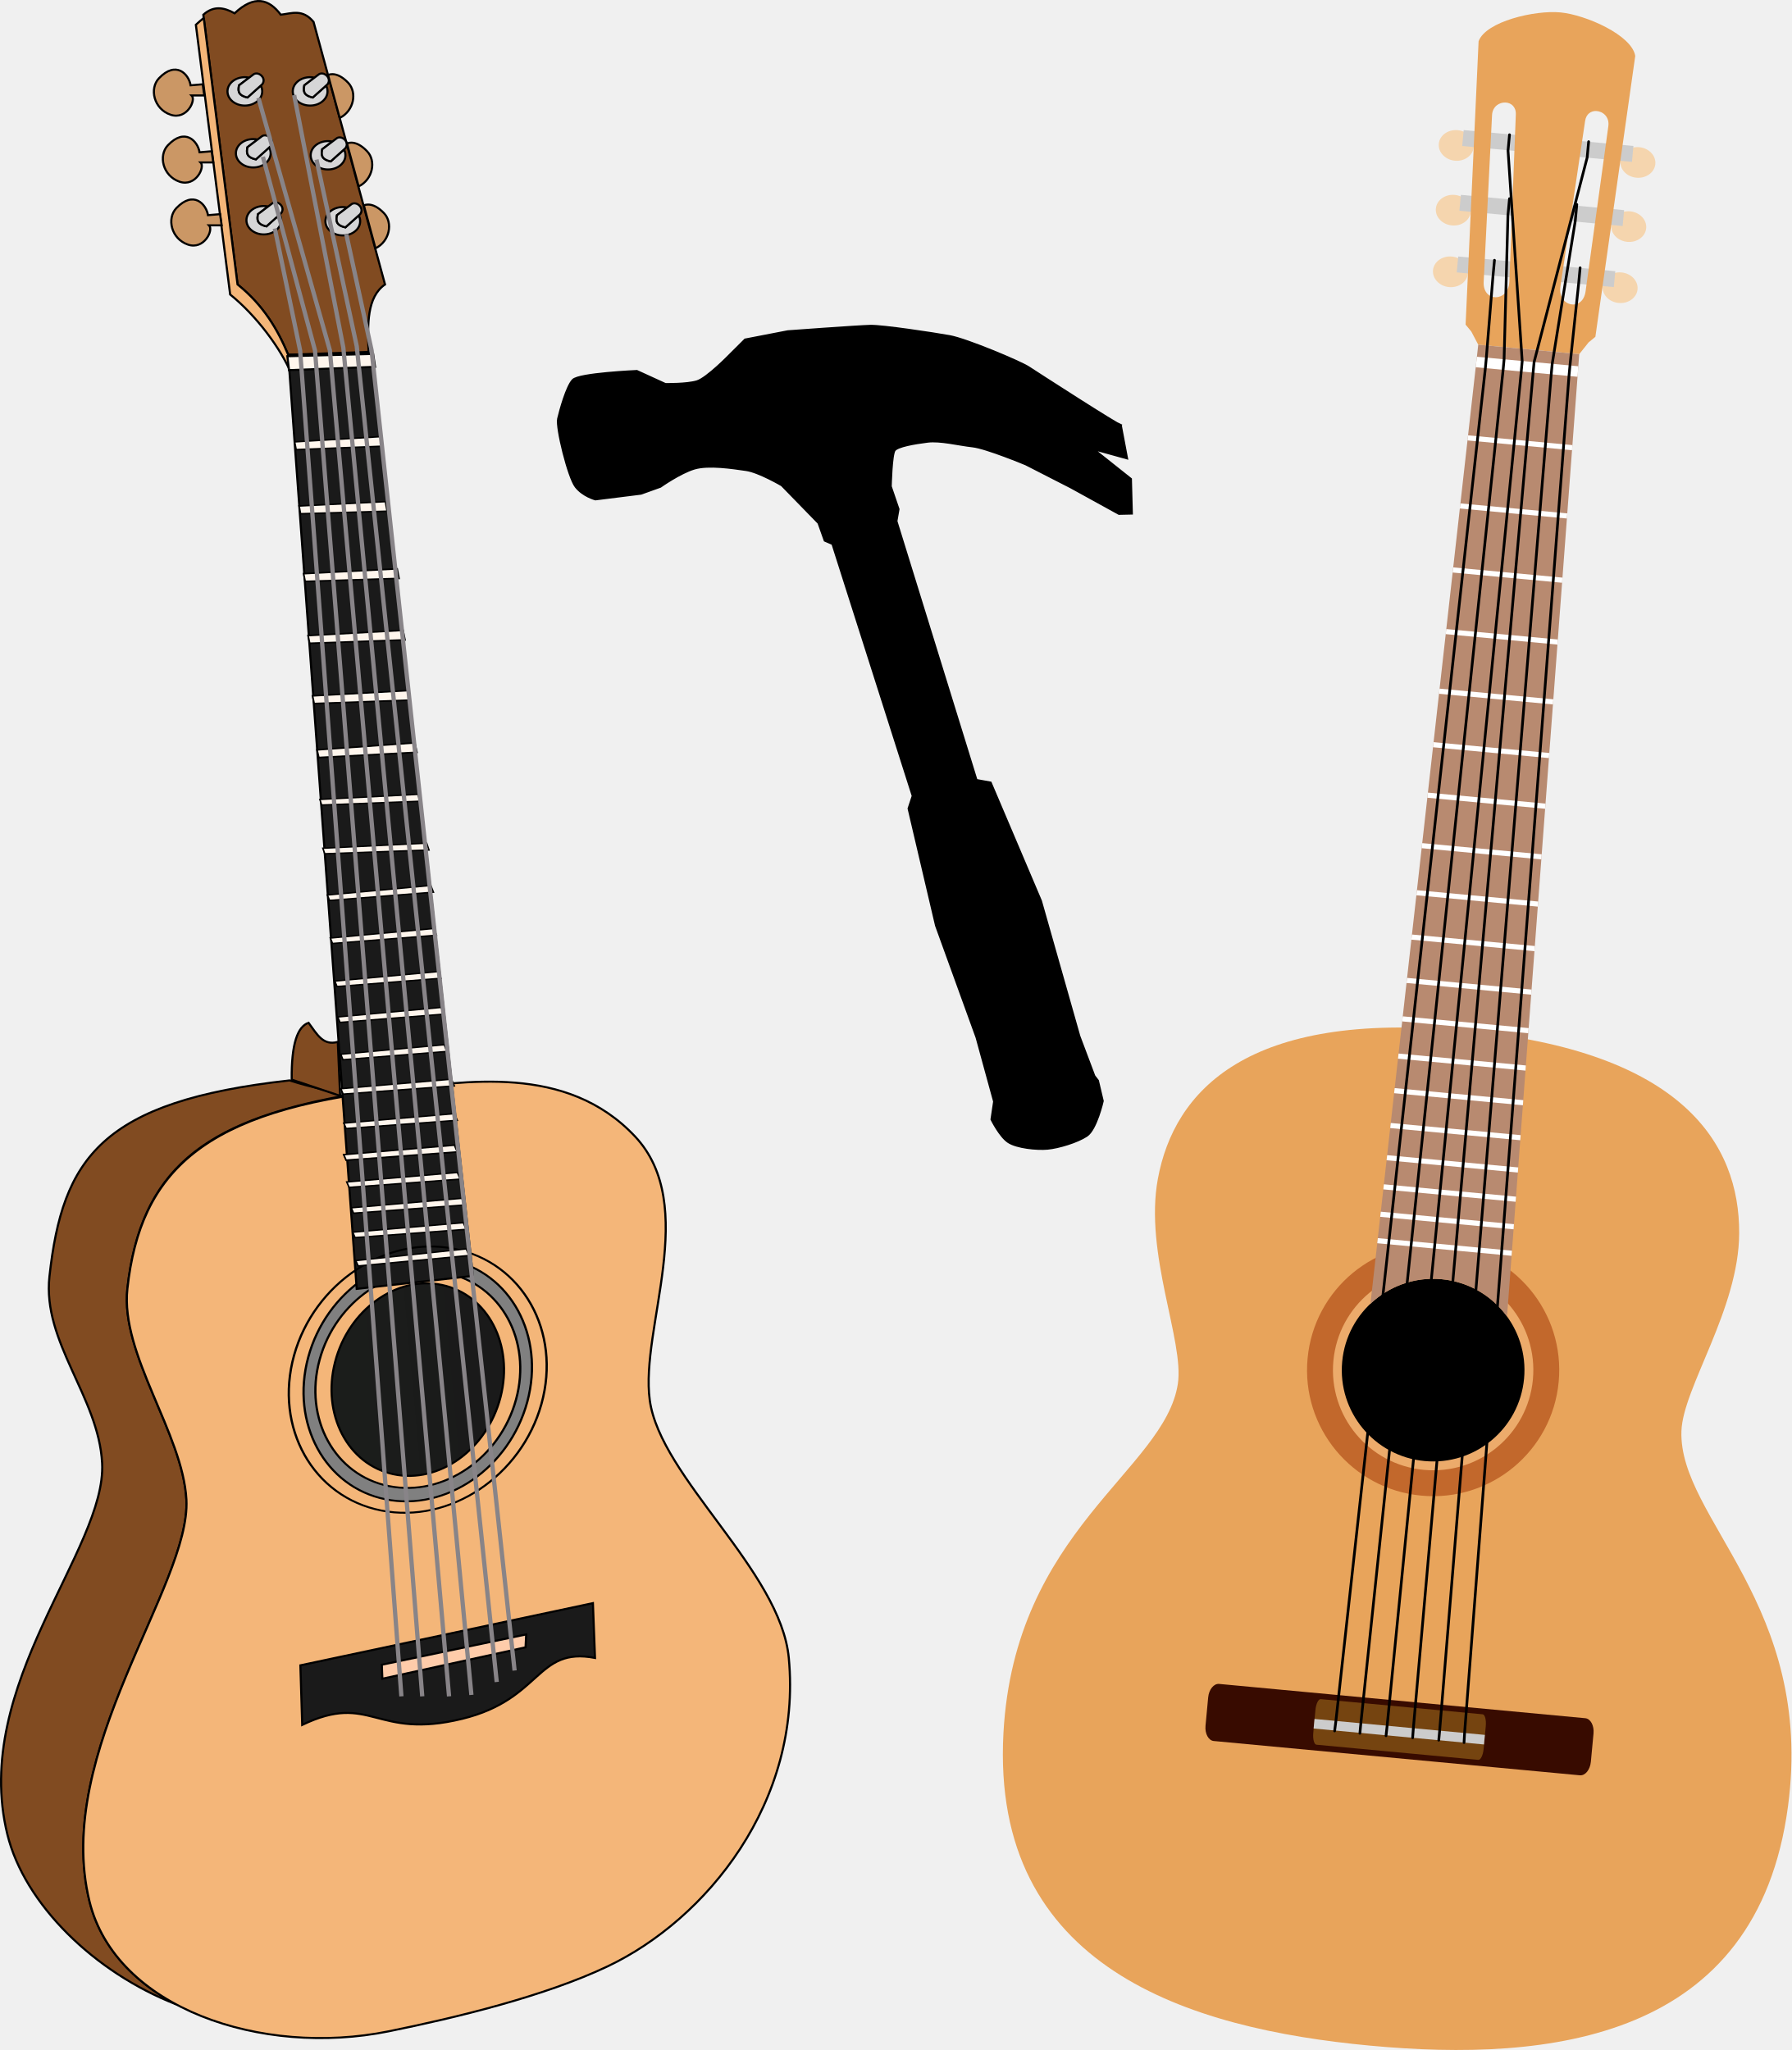
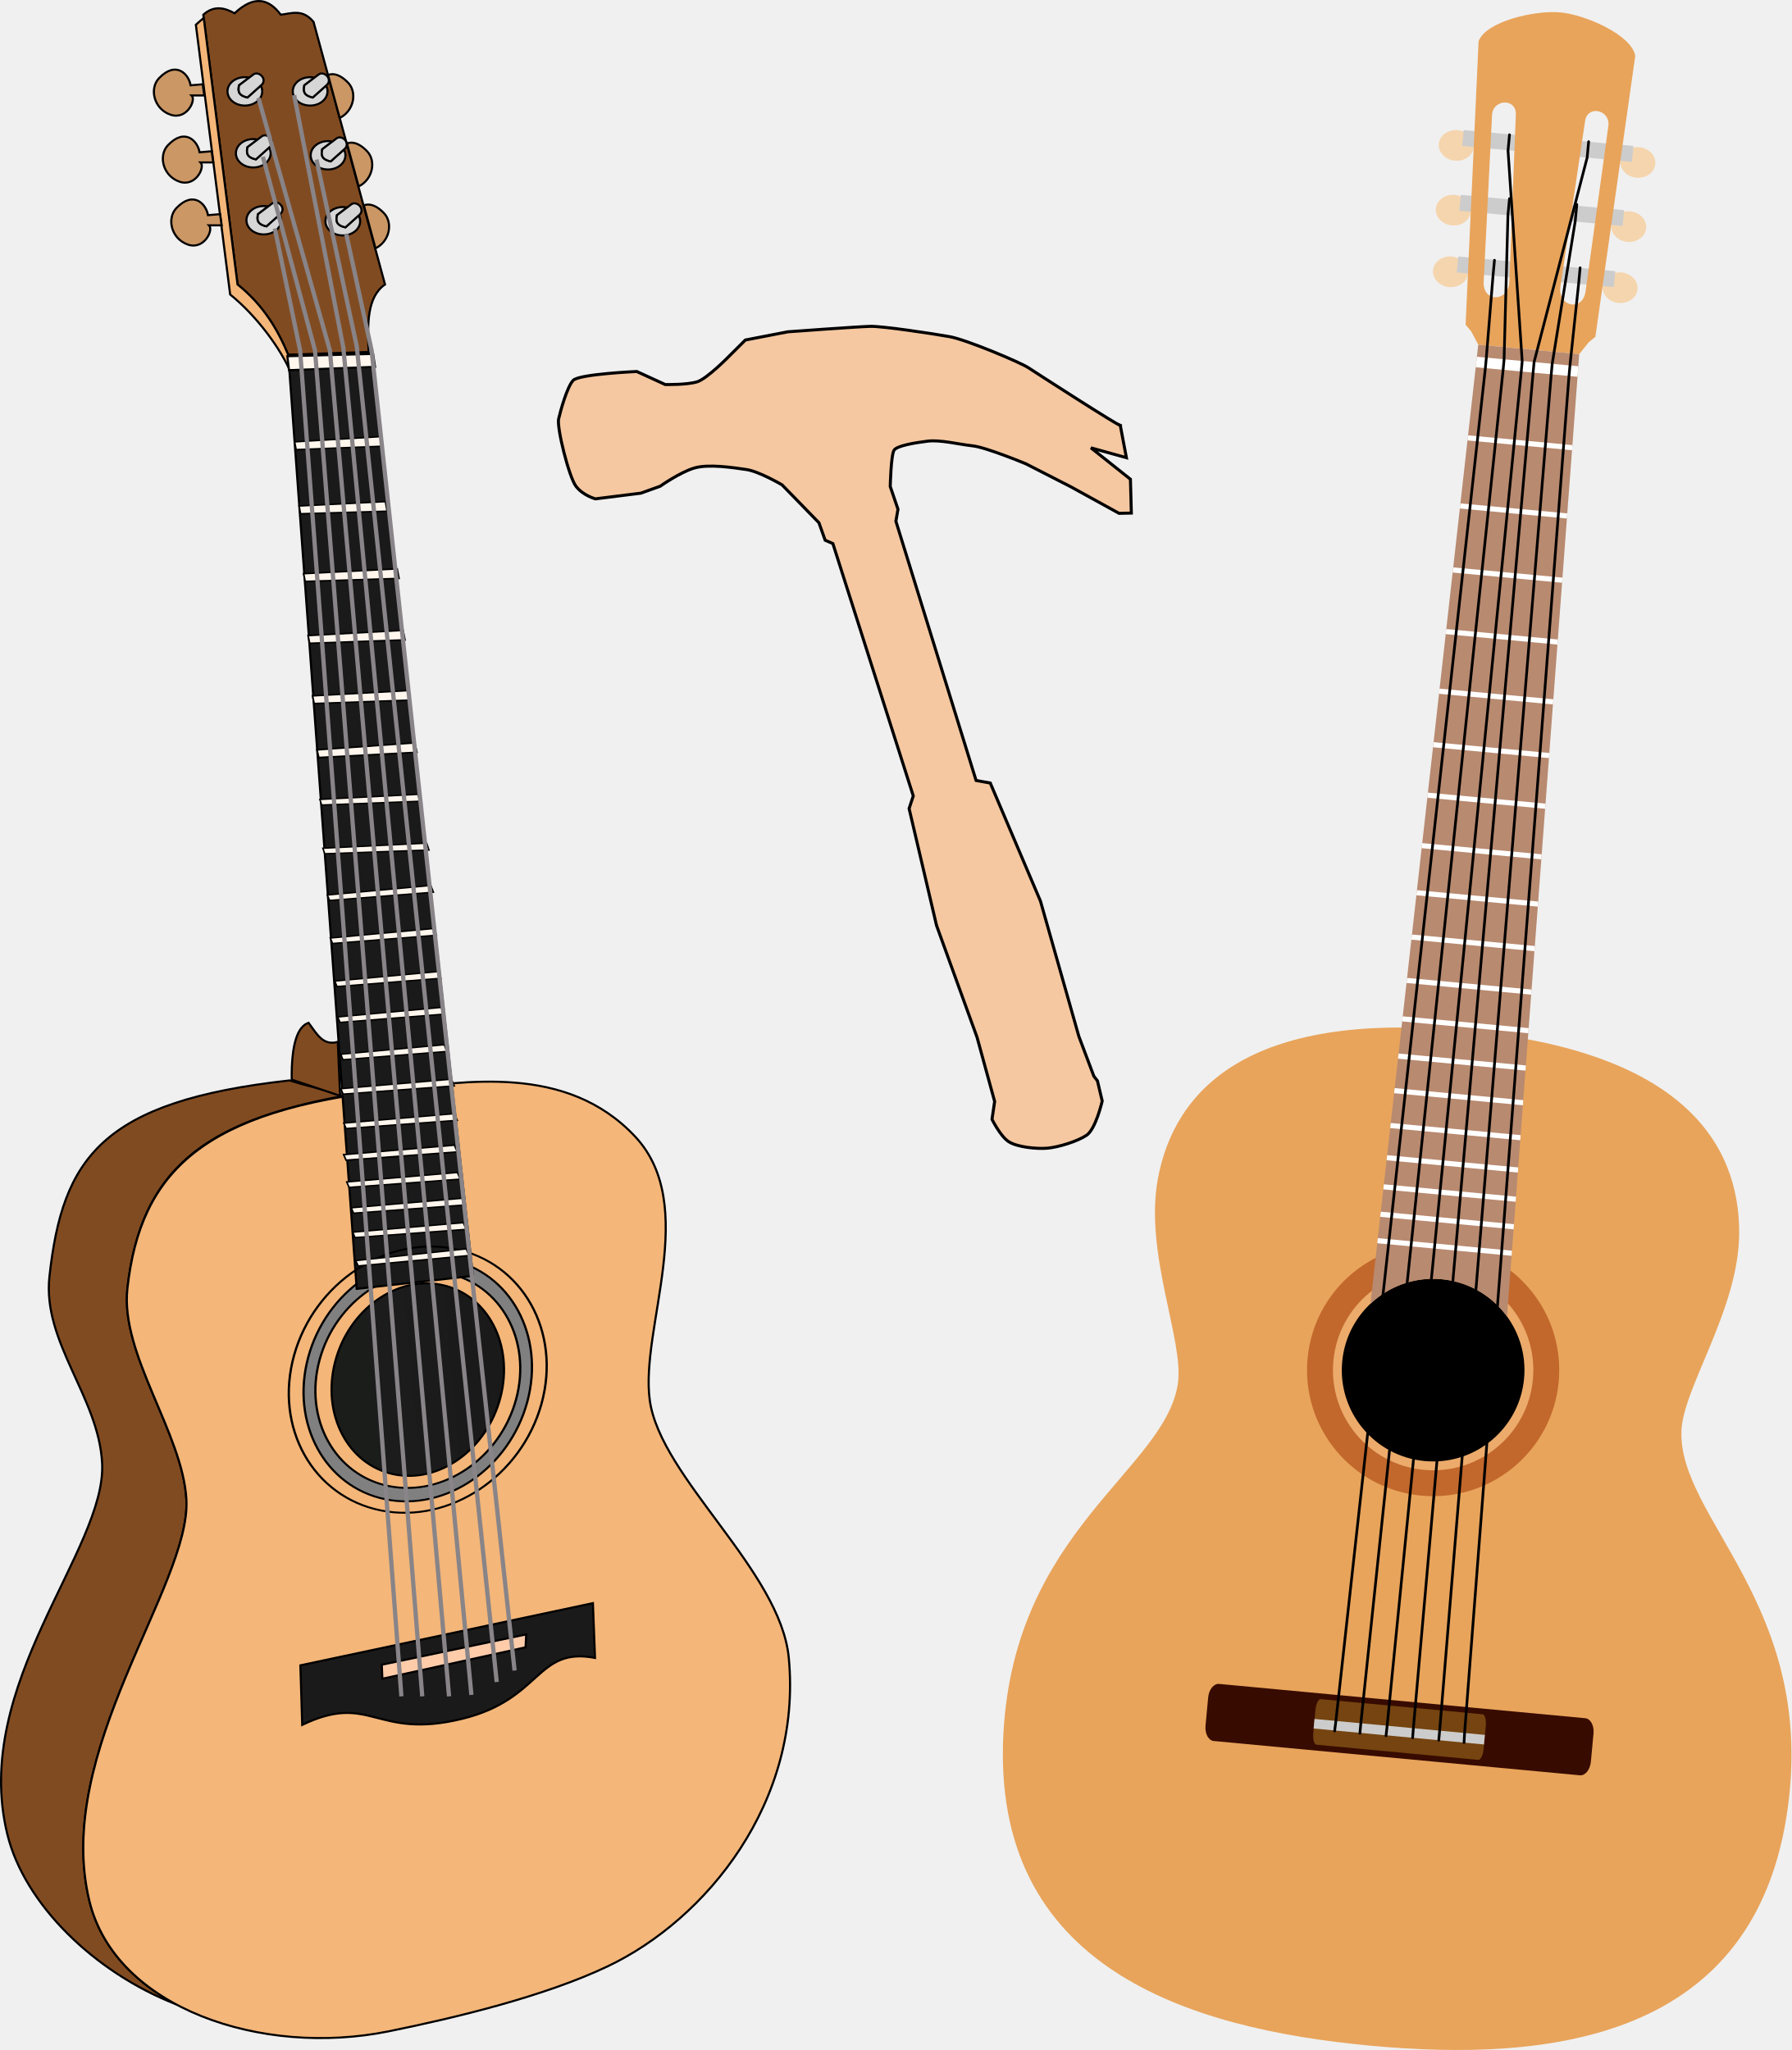
<svg xmlns="http://www.w3.org/2000/svg" id="svg2" viewBox="0 0 1327.495 1519.312" version="1.1" width="1327.495" height="1519.312">
  <defs id="defs64">
    <linearGradient id="linearGradient3468" y2="704.89" gradientUnits="userSpaceOnUse" y1="687.69" x2="359" x1="411.99">
      <stop id="stop3464" stop-color="#1a1a1a" offset="0" />
      <stop id="stop3466" stop-color="#1b1d1b" offset="1" />
    </linearGradient>
  </defs>
  <g id="layer1" transform="translate(2176.327,-294.0657)">
    <g id="g3951" transform="rotate(5.350792,-1331.477,1609.028)">
      <path id="path2959" transform="translate(-694.74,66.75)" fill="#f5d5ae" d="m -516.06,307.16 c -7.183,0 -13.031,5.067 -13.031,11.344 0,6.276 5.848,11.375 13.031,11.375 7.183,0 13,-5.099 13,-11.375 0,-6.276 -5.817,-11.344 -13,-11.344 z m 2.281,47.969 c -7.183,0 -13,5.099 -13,11.375 0,6.276 5.817,11.344 13,11.344 7.183,0 13,-5.067 13,-11.344 0,-6.276 -5.817,-11.375 -13,-11.375 z m 2.156,45.688 c -7.183,0 -13,5.067 -13,11.344 0,6.276 5.817,11.375 13,11.375 7.183,0 13,-5.099 13,-11.375 0,-6.276 -5.817,-11.344 -13,-11.344 z" />
      <path id="path2966" fill="#f5d5ae" d="m -1075.7,373.91 c 7.183,0 13.031,5.067 13.031,11.344 0,6.276 -5.848,11.375 -13.031,11.375 -7.183,0 -13,-5.099 -13,-11.375 0,-6.276 5.817,-11.344 13,-11.344 z m -2.281,47.969 c 7.183,0 13,5.099 13,11.375 0,6.276 -5.817,11.344 -13,11.344 -7.183,0 -13,-5.067 -13,-11.344 0,-6.276 5.817,-11.375 13,-11.375 z m -2.156,45.688 c 7.183,0 13,5.067 13,11.344 0,6.276 -5.817,11.375 -13,11.375 -7.183,0 -13,-5.099 -13,-11.375 0,-6.276 5.817,-11.344 13,-11.344 z" />
      <path id="path2922" transform="translate(-694.74,66.75)" fill="#e8a45b" d="m -448.5,971.16 c -162.02,0 -210.38,64.536 -216.31,130.44 -5.056,56.174 30.797,117.94 28.906,150 -3.818,64.754 -110.42,119.07 -104.53,269.72 6.818,174.33 157.45,205.31 291.94,205.31 134.48,0 285.12,-30.982 291.94,-205.31 5.892,-150.65 -100.74,-204.96 -104.56,-269.72 -1.891,-32.062 33.994,-93.826 28.938,-150 -5.932,-65.902 -54.294,-130.44 -216.31,-130.44 z" />
      <rect id="rect2949" rx="0" ry="0" height="11.835" width="116.9" y="467.08" x="-1201.7" fill="#cccccc" />
      <rect id="rect2951" rx="0" ry="0" height="11.835" width="121.49" y="421.41" x="-1204" fill="#cccccc" />
      <rect id="rect2953" rx="0" ry="0" height="11.835" width="126.32" y="373.42" x="-1206.4" fill="#cccccc" />
      <path id="path3866" transform="translate(-694.74,66.75)" fill="#e8a45b" d="m -448.5,213.16 c -18.913,0 -54.345,11.792 -58.312,26.938 l 10,210 4.656,4.656 6.062,9.281 h 75.156 l 6.062,-9.281 4.656,-4.656 10,-210 c -3.967,-15.145 -39.368,-26.938 -58.281,-26.938 z m -34.156,70.281 c 4.087,-0.15 8.063,2.401 8.375,8.094 l 6.781,123.94 c 0.824,15.054 -18.266,17.268 -18.938,1.781 l -5.344,-123.56 c -0.279,-6.431 4.493,-10.08 9.125,-10.25 z m 67.5,0 c 4.868,-0.254 10.233,3.441 9.938,10.25 l -5.375,123.56 c -0.671,15.487 -19.731,13.273 -18.906,-1.781 l 6.781,-123.94 c 0.291,-5.313 3.776,-7.896 7.562,-8.094 z" />
      <path id="path2916" transform="matrix(0.98404,0,0,0.98404,-701.9,86.279)" fill="#c2682c" d="m -353.55,1223.8 c 0,52.442 -42.513,94.954 -94.954,94.954 -52.442,0 -94.954,-42.512 -94.954,-94.954 0,-52.442 42.513,-94.954 94.954,-94.954 52.442,0 94.954,42.512 94.954,94.954 z" />
      <path id="path2918" transform="matrix(0.78191,0,0,0.78191,-792.55,333.65)" fill="#ecab6b" d="m -353.55,1223.8 c 0,52.442 -42.513,94.954 -94.954,94.954 -52.442,0 -94.954,-42.512 -94.954,-94.954 0,-52.442 42.513,-94.954 94.954,-94.954 52.442,0 94.954,42.512 94.954,94.954 z" />
      <path id="path2920" transform="matrix(0.71277,0,0,0.71277,-823.57,418.27)" d="m -353.55,1223.8 c 0,52.442 -42.513,94.954 -94.954,94.954 -52.442,0 -94.954,-42.512 -94.954,-94.954 0,-52.442 42.513,-94.954 94.954,-94.954 52.442,0 94.954,42.512 94.954,94.954 z" />
      <rect id="rect2929" rx="7.143" ry="10.714" height="42.5" width="286.79" y="1536.9" x="-1286.6" fill="#380b00" />
      <rect id="rect2931" rx="3.158" ry="8.553" height="33.929" width="126.79" y="1541.1" x="-1206.6" fill="#754410" />
      <path id="rect2933" fill="#cccccc" transform="translate(-694.74,66.75)" d="m -511.91,1489.4 v 7.125 h 126.78 v -7.125 z" />
      <path id="path2945" transform="translate(-694.74,66.75)" fill="#b88a70" d="m -486.09,464.03 -13.25,715.09 h 0.062 c 12.403,-14.081 30.542,-22.969 50.781,-22.969 20.239,0 38.379,8.888 50.781,22.969 0.004,0.01 0.027,-0.01 0.031,0 l -13.25,-715.09 h -75.156 z" />
      <path id="rect2968" fill="#ffffff" transform="translate(-694.74,66.75)" d="m -486.25,473.03 -0.156,7.812 h 75.781 l -0.156,-7.812 h -75.469 z m -1.094,58.594 -0.062,3.781 h 77.781 l -0.062,-3.781 z m -0.938,50.75 -0.062,3.781 h 79.656 l -0.062,-3.781 z m -0.875,47.719 -0.094,3.812 h 81.469 l -0.094,-3.812 h -81.281 z m -0.875,45.969 -0.062,3.781 h 83.156 l -0.062,-3.781 z m -0.812,44.438 -0.062,3.812 h 84.781 l -0.062,-3.812 z m -0.75,39.906 -0.062,3.781 h 86.281 l -0.062,-3.781 z m -0.688,37.625 -0.062,3.812 h 87.656 l -0.062,-3.812 z m -0.688,37.656 -0.094,3.781 h 89.094 l -0.094,-3.781 h -88.906 z m -0.656,35.094 -0.062,3.781 h 90.344 l -0.062,-3.781 z m -0.625,33.062 -0.062,3.812 h 91.594 l -0.062,-3.812 z m -0.594,32.344 -0.062,3.781 h 92.781 l -0.062,-3.781 z m -0.531,28.656 -0.062,3.781 h 93.844 l -0.062,-3.781 z m -0.5,27.75 -0.094,3.812 h 94.906 l -0.094,-3.812 h -94.719 z m -0.5,25.781 -0.062,3.781 h 95.844 l -0.062,-3.781 z m -0.469,26 -0.062,3.781 h 96.781 l -0.062,-3.781 z m -0.438,24 -0.094,3.781 h 97.719 l -0.094,-3.781 h -97.531 z m -0.406,21.719 -0.062,3.781 h 98.469 l -0.062,-3.781 z m -0.375,20.437 -0.094,3.813 h 99.281 l -0.094,-3.813 h -99.094 z m -0.375,19.719 -0.062,3.781 h 99.969 l -0.062,-3.781 z" />
      <g id="g3021" stroke-linejoin="round" transform="matrix(-1,0,0,1,-2285.3,0)" stroke="#000000" stroke-linecap="round" stroke-width="2" fill="none">
        <path id="path3023" transform="translate(-694.74,66.75)" d="m -495.86,1496.5 0.253,-7.125 16.776,-1008.6 v -7.826 l -0.74,-60.864 v -11.835" />
        <path id="path3025" transform="translate(-694.74,66.75)" d="m -477.04,1496.5 v -7.125 l 11.424,-1008.6 v -7.826 l -7.131,-106.83 v -12.374" />
        <path id="path3027" transform="translate(-694.74,66.75)" d="m -457.6,1496.5 0.126,-7.125 5.347,-1008.6 v -7.826 l -25.017,-154.52 v -11.835" />
      </g>
      <g id="g3029" stroke-linejoin="round" transform="translate(-0.39193,0.35714)" stroke="#000000" stroke-linecap="round" stroke-width="2" fill="none">
        <path id="path3031" transform="translate(-694.74,66.75)" d="m -495.86,1496.5 0.253,-7.125 16.776,-1008.6 v -7.826 l -0.74,-60.864 v -11.835" />
        <path id="path3033" transform="translate(-694.74,66.75)" d="m -477.04,1496.5 v -7.125 l 11.424,-1008.6 v -7.826 l -7.131,-106.83 v -12.374" />
        <path id="path3035" transform="translate(-694.74,66.75)" d="m -457.6,1496.5 0.126,-7.125 5.347,-1008.6 v -7.826 l -25.017,-154.52 v -11.835" />
      </g>
    </g>
  </g>
  <g id="layer3" transform="matrix(1.580981,0,0,1.523368,-305.1381,-37.53516)">
    <path id="path2677" stroke="#000000" fill-rule="evenodd" fill="#814b21" d="m 328.73,550.27 c -88.24,10.16 -106.43,37.83 -112.54,95.35 -3.41,32.05 23.06,58.66 24.69,90.85 2.11,41.97 -61.66,107.79 -44.41,180.65 8.04,33.97 40.81,67.15 79.12,82.66 -20.26,-11.26 -35.43,-28.15 -40.62,-50.09 -17.25,-72.87 47.52,-153.5 45.41,-195.47 -1.63,-32.19 -31.07,-70.61 -27.66,-102.66 6.11,-57.52 35.6,-81.24 100.94,-93.7 -11.94,-4.39 -12.7,-3.57 -24.93,-7.59 z" />
    <path id="path2675" stroke="#000000" fill-rule="evenodd" fill="#f4b679" d="m 377.11,554.81 c -88.23,10.16 -118.27,39.22 -124.39,96.75 -3.4,32.04 26.03,70.48 27.65,102.67 2.11,41.97 -62.66,122.6 -45.41,195.46 12.31,52.01 80.75,75.71 140.18,63.21 31.38,-6.6 73.11,-17.03 102.67,-31.62 46.19,-22.79 91.25,-79.86 84.9,-150.05 -3.84,-42.44 -60.19,-87.67 -65.16,-125.38 -4.62,-35.03 23.62,-94.59 -6.91,-128.33 -32.24,-35.64 -79.98,-26.57 -113.53,-22.71 z" />
    <path id="path2688" stroke="#000000" fill-rule="evenodd" fill="#814b21" d="m 328.09,197.24 c -4.92,-12.15 -11.43,-23.9 -23.74,-34.21 L 288.3,31.8 c 4.89,-4.573 9.77,-3.528 14.66,-0.7 9.27,-9.039 16.08,-6.975 21.64,0.698 5.12,-0.64 10.24,-2.941 15.36,3.49 l 33.5,127.74 c -8.53,6.16 -8.25,19.37 -7.68,32.81 l -37.69,1.4 z" />
    <path id="path2710" stroke="#000000" fill-rule="evenodd" fill="#f4b679" d="m 288.5,33.375 c -1.04,0.819 -2.19,1.915 -3.69,3.313 l 16.07,131.22 c 12.3,10.3 23.7,26.25 28.62,38.4 l -1.41,-9.06 c -4.92,-12.15 -11.44,-23.92 -23.75,-34.22 L 288.5,33.368 Z" />
    <path id="path2713" stroke="#000000" fill-rule="evenodd" fill="#814b21" d="m 352.43,557.77 -22.7,-7.9 c -0.17,-17.6 2.8,-25.81 7.89,-27.64 4.17,5.93 6.92,11.22 13.71,9.3 z" />
    <path id="path2715" stroke="#000000" fill-rule="evenodd" fill="#1a1a1a" d="m 333.8,834.83 0.86,28.98 c 32.31,-16.08 34.17,7.43 75.03,-2.97 37.45,-9.53 34.48,-35.08 62.19,-29.61 l -0.98,-26.66 z" />
    <path id="path2717" stroke="#000000" fill-rule="evenodd" fill="#ffccaa" d="m 371.95,834.55 0.26,6.8 67.13,-15.29 0.3,-6.27 z" />
    <path id="path3304" d="m 428.61,697.92 a 39.79,50.087 0 1 1 -79.58,0 39.79,50.087 0 1 1 79.58,0 z" transform="matrix(1.2903,0.27188,-0.30164,1.163,97.632,-221.59)" stroke="#000000" stroke-width="0.795" fill="#808080" />
    <path id="path3302" d="m 428.61,697.92 a 39.79,50.087 0 1 1 -79.58,0 39.79,50.087 0 1 1 79.58,0 z" transform="matrix(1.1574,0.24176,-0.27055,1.0342,127.64,-119.96)" stroke="#000000" stroke-width="0.89" fill="#f4b679" />
    <path id="path2686" stroke="#000000" fill-rule="evenodd" fill="#1a1a1a" d="m 360.2,651.68 54.45,-6.3 -47.47,-448.84 -39.09,0.7 z" />
    <path id="path2723" d="m 428.61,697.92 a 39.79,50.087 0 1 1 -79.58,0 39.79,50.087 0 1 1 79.58,0 z" transform="matrix(0.97409,0.21489,-0.22771,0.91922,169,-29.268)" stroke="#000000" stroke-width="1.029" fill="url(#linearGradient3468)" style="fill:url(#linearGradient3468)" />
    <path id="path3306" d="m 428.61,697.92 a 39.79,50.087 0 1 1 -79.58,0 39.79,50.087 0 1 1 79.58,0 z" transform="matrix(1.4569,0.29718,-0.34059,1.2713,60.039,-306.97)" stroke="#000000" stroke-width="0.716" fill="none" />
    <g id="g3319" stroke="#000000" fill="#d6d6d7">
      <path id="path3310" d="m 307.75,62.188 c -4.5,0 -8.13,3.091 -8.13,6.906 0,3.814 3.63,6.906 8.13,6.906 4.5,0 8.16,-3.092 8.16,-6.906 0,-1.002 -0.24,-1.953 -0.69,-2.813 L 309,72.062 c -4.75,-1.116 -4.36,-3.505 -3.97,-5.906 l 4.75,-3.75 c -0.64,-0.139 -1.33,-0.218 -2.03,-0.218 z" />
      <path id="path3312" stroke-width="1px" fill-rule="evenodd" d="m 305.05,66.143 c -0.39,2.401 -0.8,4.807 3.95,5.923 l 6.91,-6.417 c 2.14,-2.938 -1.56,-6.362 -3.95,-4.936 z" />
    </g>
    <g id="g3323" stroke="#000000" fill="#d6d6d7" transform="translate(3.9488,30.11)">
      <path id="path3325" d="m 307.75,62.188 c -4.5,0 -8.13,3.091 -8.13,6.906 0,3.814 3.63,6.906 8.13,6.906 4.5,0 8.16,-3.092 8.16,-6.906 0,-1.002 -0.24,-1.953 -0.69,-2.813 L 309,72.062 c -4.75,-1.116 -4.36,-3.505 -3.97,-5.906 l 4.75,-3.75 c -0.64,-0.139 -1.33,-0.218 -2.03,-0.218 z" />
      <path id="path3327" stroke-width="1px" fill-rule="evenodd" d="m 305.05,66.143 c -0.39,2.401 -0.8,4.807 3.95,5.923 l 6.91,-6.417 c 2.14,-2.938 -1.56,-6.362 -3.95,-4.936 z" />
    </g>
    <g id="g3329" stroke="#000000" fill="#d6d6d7" transform="translate(8.8849,62.688)">
      <path id="path3331" d="m 307.75,62.188 c -4.5,0 -8.13,3.091 -8.13,6.906 0,3.814 3.63,6.906 8.13,6.906 4.5,0 8.16,-3.092 8.16,-6.906 0,-1.002 -0.24,-1.953 -0.69,-2.813 L 309,72.062 c -4.75,-1.116 -4.36,-3.505 -3.97,-5.906 l 4.75,-3.75 c -0.64,-0.139 -1.33,-0.218 -2.03,-0.218 z" />
      <path id="path3333" stroke-width="1px" fill-rule="evenodd" d="m 305.05,66.143 c -0.39,2.401 -0.8,4.807 3.95,5.923 l 6.91,-6.417 c 2.14,-2.938 -1.56,-6.362 -3.95,-4.936 z" />
    </g>
    <g id="g3335" stroke="#000000" fill="#d6d6d7" transform="translate(45.905,63.181)">
      <path id="path3337" d="m 307.75,62.188 c -4.5,0 -8.13,3.091 -8.13,6.906 0,3.814 3.63,6.906 8.13,6.906 4.5,0 8.16,-3.092 8.16,-6.906 0,-1.002 -0.24,-1.953 -0.69,-2.813 L 309,72.062 c -4.75,-1.116 -4.36,-3.505 -3.97,-5.906 l 4.75,-3.75 c -0.64,-0.139 -1.33,-0.218 -2.03,-0.218 z" />
      <path id="path3339" stroke-width="1px" fill-rule="evenodd" d="m 305.05,66.143 c -0.39,2.401 -0.8,4.807 3.95,5.923 l 6.91,-6.417 c 2.14,-2.938 -1.56,-6.362 -3.95,-4.936 z" />
    </g>
    <g id="g3341" stroke="#000000" fill="#d6d6d7" transform="translate(38.995,31.097)">
      <path id="path3343" d="m 307.75,62.188 c -4.5,0 -8.13,3.091 -8.13,6.906 0,3.814 3.63,6.906 8.13,6.906 4.5,0 8.16,-3.092 8.16,-6.906 0,-1.002 -0.24,-1.953 -0.69,-2.813 L 309,72.062 c -4.75,-1.116 -4.36,-3.505 -3.97,-5.906 l 4.75,-3.75 c -0.64,-0.139 -1.33,-0.218 -2.03,-0.218 z" />
      <path id="path3345" stroke-width="1px" fill-rule="evenodd" d="m 305.05,66.143 c -0.39,2.401 -0.8,4.807 3.95,5.923 l 6.91,-6.417 c 2.14,-2.938 -1.56,-6.362 -3.95,-4.936 z" />
    </g>
    <g id="g3347" stroke="#000000" fill="#d6d6d7" transform="translate(30.603)">
      <path id="path3349" d="m 307.75,62.188 c -4.5,0 -8.13,3.091 -8.13,6.906 0,3.814 3.63,6.906 8.13,6.906 4.5,0 8.16,-3.092 8.16,-6.906 0,-1.002 -0.24,-1.953 -0.69,-2.813 L 309,72.062 c -4.75,-1.116 -4.36,-3.505 -3.97,-5.906 l 4.75,-3.75 c -0.64,-0.139 -1.33,-0.218 -2.03,-0.218 z" />
      <path id="path3351" stroke-width="1px" fill-rule="evenodd" d="m 305.05,66.143 c -0.39,2.401 -0.8,4.807 3.95,5.923 l 6.91,-6.417 c 2.14,-2.938 -1.56,-6.362 -3.95,-4.936 z" />
    </g>
    <path id="path3353" d="m 288.02,65.649 -5.68,0.494 c -0.84,-5.417 -6.79,-12.172 -14.81,-3.455 -4.6,5 -2.48,14.966 5.43,17.769 7.59,2.691 12.1,-7.149 9.87,-9.378 h 5.93 z" fill-rule="evenodd" stroke="#000000" stroke-width="1px" fill="#cb9765" />
    <path id="path3355" d="m 292.21,98.227 -5.67,0.494 c -0.85,-5.417 -6.79,-12.172 -14.81,-3.456 -4.6,5.005 -2.48,14.965 5.43,17.775 7.59,2.69 12.1,-7.15 9.87,-9.38 h 5.92 z" fill-rule="evenodd" stroke="#000000" stroke-width="1px" fill="#cb9765" />
    <path id="path3357" d="m 296.16,128.83 -5.67,0.49 c -0.85,-5.41 -6.79,-12.17 -14.81,-3.45 -4.6,5 -2.48,14.97 5.43,17.77 7.59,2.69 12.1,-7.15 9.87,-9.38 h 5.92 z" fill-rule="evenodd" stroke="#000000" stroke-width="1px" fill="#cb9765" />
    <path id="path3359" d="m 348.78,60.719 c -0.73,-0.008 -1.39,0.145 -2.03,0.375 l 5.47,20.937 c 6.7,-3.438 8.27,-12.446 3.97,-17.125 -2.76,-2.996 -5.27,-4.165 -7.41,-4.187 z" fill-rule="evenodd" stroke="#000000" stroke-width="1px" fill="#cb9765" />
    <path id="path3364" d="m 357.67,94.037 c -0.73,-0.008 -1.4,0.146 -2.04,0.375 l 5.47,20.938 c 6.7,-3.44 8.28,-12.45 3.97,-17.126 -2.75,-2.996 -5.26,-4.164 -7.4,-4.187 z" fill-rule="evenodd" stroke="#000000" stroke-width="1px" fill="#cb9765" />
    <path id="path3366" d="m 365.56,124.15 c -0.72,-0.01 -1.39,0.14 -2.03,0.37 l 5.47,20.94 c 6.7,-3.44 8.27,-12.45 3.97,-17.13 -2.76,-2.99 -5.26,-4.16 -7.41,-4.18 z" fill-rule="evenodd" stroke="#000000" stroke-width="1px" fill="#cb9765" />
    <path id="path3398" stroke="#000000" fill-rule="evenodd" fill="#fff6ed" d="m 327.7,197.95 0.76,6.76 40.33,-1.61 -0.91,-6.27 z" />
    <path id="path3400" d="m 331.09,239.6 0.71,3.79 40.57,-1.66 -0.85,-4.68 z" fill-rule="evenodd" stroke="#000000" stroke-width="0.752" fill="#fff6ed" />
    <path id="path3402" d="m 333.19,270.8 0.67,3.79 40.59,-1.24 -0.81,-4.68 z" fill-rule="evenodd" stroke="#000000" stroke-width="0.752" fill="#fff6ed" />
    <path id="path3404" d="m 335.3,303.73 0.73,3.77 44,-1.46 -0.88,-4.66 z" fill-rule="evenodd" stroke="#000000" stroke-width="0.78" fill="#fff6ed" />
    <path id="path3406" d="m 337.39,333.85 0.76,3.76 44.67,-1.66 -0.91,-4.65 z" fill-rule="evenodd" stroke="#000000" stroke-width="0.786" fill="#fff6ed" />
    <path id="path3408" d="m 339.48,363.17 0.77,3.76 44.67,-1.66 -0.92,-4.65 z" fill-rule="evenodd" stroke="#000000" stroke-width="0.786" fill="#fff6ed" />
    <path id="path3410" d="m 341.58,389.44 0.85,3.74 45.99,-2.53 -1.02,-4.62 z" fill-rule="evenodd" stroke="#000000" stroke-width="0.797" fill="#fff6ed" />
    <path id="path3414" d="m 342.92,413.57 0.85,2.71 46.11,-1.84 -1.02,-3.34 z" fill-rule="evenodd" stroke="#000000" stroke-width="0.679" fill="#fff6ed" />
    <path id="path3416" d="m 344.32,437.31 0.9,2.69 48.84,-1.83 -1.08,-3.33 z" fill-rule="evenodd" stroke="#000000" stroke-width="0.697" fill="#fff6ed" />
    <path id="path3418" d="m 346.44,460.06 1.03,2.65 48.69,-4.01 -1.25,-3.28 z" fill-rule="evenodd" stroke="#000000" stroke-width="0.698" fill="#fff6ed" />
    <path id="path3420" d="m 347.83,481 1.04,2.65 48.69,-4.01 -1.25,-3.28 z" fill-rule="evenodd" stroke="#000000" stroke-width="0.698" fill="#fff6ed" />
    <path id="path3422" d="m 349.93,501.94 1.03,2.66 48.69,-4.02 -1.25,-3.28 z" fill-rule="evenodd" stroke="#000000" stroke-width="0.698" fill="#fff6ed" />
    <path id="path3424" d="m 351.32,519.39 1.04,2.66 48.69,-4.02 -1.25,-3.28 z" fill-rule="evenodd" stroke="#000000" stroke-width="0.698" fill="#fff6ed" />
    <path id="path3426" d="m 352.72,537.54 1.04,2.66 48.68,-4.02 -1.24,-3.28 z" fill-rule="evenodd" stroke="#000000" stroke-width="0.698" fill="#fff6ed" />
    <path id="path3428" d="m 352.73,554.29 1.11,2.65 52.08,-4 -1.33,-3.27 z" fill-rule="evenodd" stroke="#000000" stroke-width="0.721" fill="#fff6ed" />
    <path id="path3430" d="m 354.13,571.05 1.11,2.64 52.08,-4 -1.34,-3.27 z" fill-rule="evenodd" stroke="#000000" stroke-width="0.721" fill="#fff6ed" />
    <path id="path3432" d="m 354.13,586.4 1.11,2.65 52.08,-4 -1.34,-3.27 z" fill-rule="evenodd" stroke="#000000" stroke-width="0.721" fill="#ffccaa" />
    <path id="path3434" d="m 354.13,586.4 1.11,2.65 52.08,-4 -1.34,-3.27 z" fill-rule="evenodd" stroke="#000000" stroke-width="0.721" fill="#fff6ed" />
    <path id="path3436" d="m 355.52,599.67 1.11,2.64 52.08,-4 -1.33,-3.27 z" fill-rule="evenodd" stroke="#000000" stroke-width="0.721" fill="#fff6ed" />
    <path id="path3438" d="m 357.62,612.23 1.11,2.65 52.08,-4 -1.34,-3.27 z" fill-rule="evenodd" stroke="#000000" stroke-width="0.721" fill="#fff6ed" />
    <path id="path3440" d="m 358.31,624.1 1.11,2.64 52.09,-4 -1.34,-3.27 z" fill-rule="evenodd" stroke="#000000" stroke-width="0.721" fill="#fff6ed" />
    <path id="path3442" d="m 359.74,637.92 1.16,2.62 51.99,-5.09 -1.4,-3.24 z" fill-rule="evenodd" stroke="#000000" stroke-width="0.721" fill="#fff6ed" />
    <g id="g3470" stroke="#888488" stroke-width="2" fill="none">
      <path id="path3372" d="M 390.91,849.92 340.65,195.14 316.22,100.91" />
      <path id="path3368" d="M 381.14,849.92 333.67,195.14 321.81,135.81" />
      <path id="path3378" d="M 434.19,837.36 367.18,195.14 355.31,138.6" />
      <path id="path3374" d="M 403.48,849.92 347.63,195.14 314.13,72.28" />
      <path id="path3376" d="M 425.82,842.94 360.2,193.05 341.35,102.3" />
      <path id="path3370" d="M 413.95,849.23 353.92,193.75 330.88,70.89" />
    </g>
  </g>
-   <path id="path2478" style="fill:#000000;fill-rule:evenodd;stroke:#000000;stroke-width:2.248px" d="m 830.141,315.244 4.521,23.95 -26.252,-7.287 29.242,23.261 0.68,25.078 -9.106,0.203 -35.651,-19.637 -33.231,-16.995 c 0,0 -29.351,-12.258 -39.647,-13.395 -10.312,-1.106 -23.809,-4.651 -33.424,-3.46 -9.632,1.223 -22.302,3.332 -24.699,6.586 -2.373,3.247 -2.9,27.016 -2.9,27.016 l 5.735,16.821 -1.546,8.901 59.421,192.137 10.52,1.906 37.186,87.502 28.443,100.236 11.123,29.541 2.651,3.435 3.54,14.947 c 0,0 -4.732,20.828 -11.697,25.454 -6.949,4.595 -20.724,8.735 -28.818,9.495 -8.077,0.729 -22.656,-0.793 -28.833,-4.84 -6.176,-4.047 -12.321,-16.54 -12.321,-16.54 l 1.956,-13.229 -13.03,-47.538 -30.02,-82.89 -20.334,-86.662 3.085,-9.363 -59.575,-187.023 -5.721,-2.486 -4.606,-12.955 -27.324,-28.068 c 0,0 -17.068,-10.046 -26.599,-11.387 -9.538,-1.365 -27.844,-4.275 -38.542,-1.06 -10.699,3.215 -25.162,13.463 -25.162,13.463 l -14.309,5.135 -33.68,4.217 c 0,0 -9.005,-2.361 -14.323,-9.199 -5.318,-6.838 -14.438,-43.719 -12.946,-50.07 1.469,-6.344 6.324,-23.84 10.769,-28.545 4.445,-4.705 47.13,-6.561 47.13,-6.561 l 21.127,9.663 c 0,0 15.87,0.299 23.515,-1.999 7.645,-2.297 24.892,-20.121 24.892,-20.121 l 10.931,-10.885 31.485,-6.091 c 0,0 52.07,-3.841 61.176,-4.043 9.083,-0.195 46.465,5.444 58.748,7.656 12.283,2.212 52.077,18.933 58.253,22.979 6.176,4.047 67.637,43.745 68.17,42.749 z" />
+   <path id="path2478" style="fill:#f5c8a1;fill-rule:evenodd;stroke:#000000;stroke-width:2.248px;fill-opacity:1" d="m 830.141,315.244 4.521,23.95 -26.252,-7.287 29.242,23.261 0.68,25.078 -9.106,0.203 -35.651,-19.637 -33.231,-16.995 c 0,0 -29.351,-12.258 -39.647,-13.395 -10.312,-1.106 -23.809,-4.651 -33.424,-3.46 -9.632,1.223 -22.302,3.332 -24.699,6.586 -2.373,3.247 -2.9,27.016 -2.9,27.016 l 5.735,16.821 -1.546,8.901 59.421,192.137 10.52,1.906 37.186,87.502 28.443,100.236 11.123,29.541 2.651,3.435 3.54,14.947 c 0,0 -4.732,20.828 -11.697,25.454 -6.949,4.595 -20.724,8.735 -28.818,9.495 -8.077,0.729 -22.656,-0.793 -28.833,-4.84 -6.176,-4.047 -12.321,-16.54 -12.321,-16.54 l 1.956,-13.229 -13.03,-47.538 -30.02,-82.89 -20.334,-86.662 3.085,-9.363 -59.575,-187.023 -5.721,-2.486 -4.606,-12.955 -27.324,-28.068 c 0,0 -17.068,-10.046 -26.599,-11.387 -9.538,-1.365 -27.844,-4.275 -38.542,-1.06 -10.699,3.215 -25.162,13.463 -25.162,13.463 l -14.309,5.135 -33.68,4.217 c 0,0 -9.005,-2.361 -14.323,-9.199 -5.318,-6.838 -14.438,-43.719 -12.946,-50.07 1.469,-6.344 6.324,-23.84 10.769,-28.545 4.445,-4.705 47.13,-6.561 47.13,-6.561 l 21.127,9.663 c 0,0 15.87,0.299 23.515,-1.999 7.645,-2.297 24.892,-20.121 24.892,-20.121 l 10.931,-10.885 31.485,-6.091 c 0,0 52.07,-3.841 61.176,-4.043 9.083,-0.195 46.465,5.444 58.748,7.656 12.283,2.212 52.077,18.933 58.253,22.979 6.176,4.047 67.637,43.745 68.17,42.749 z" />
</svg>
